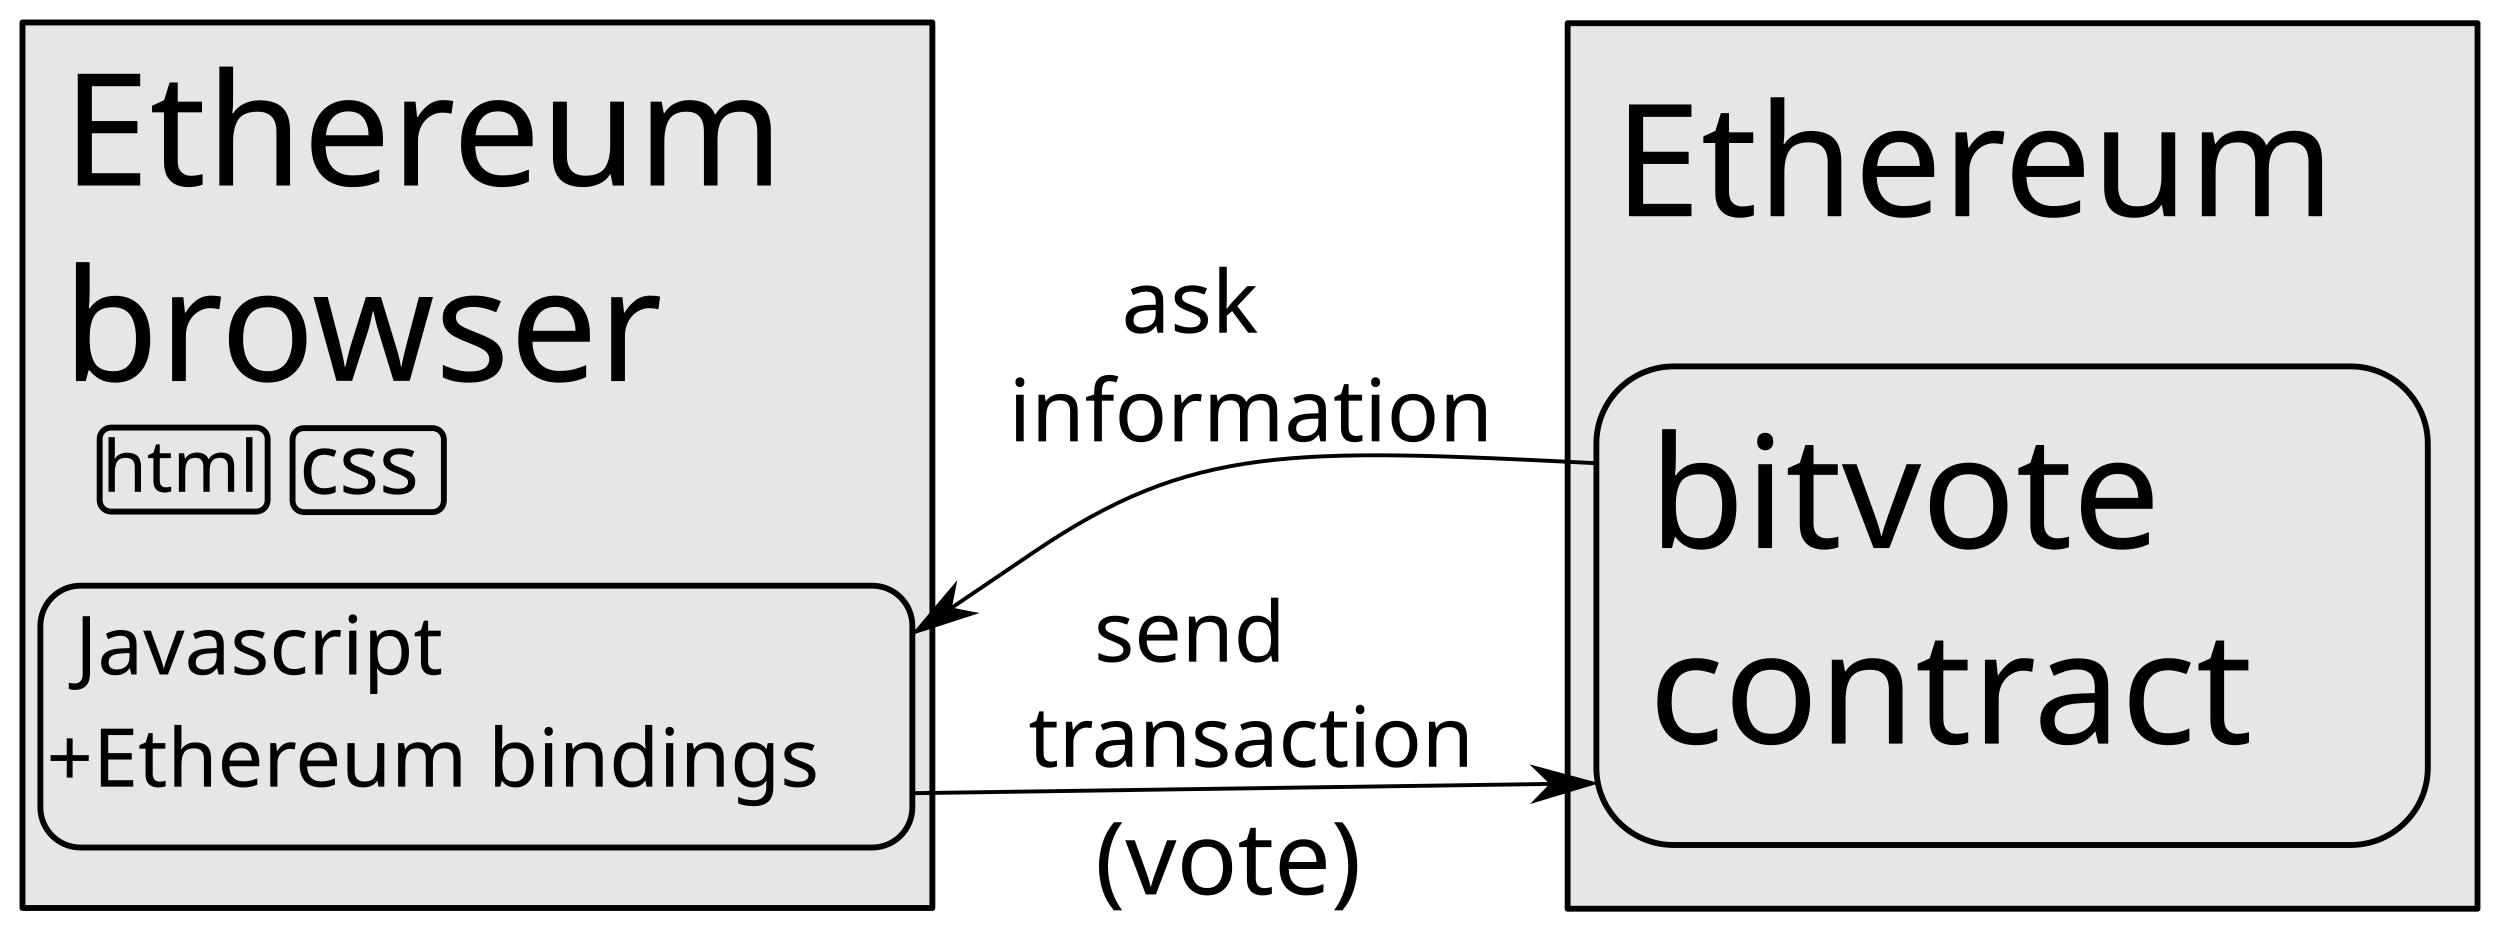
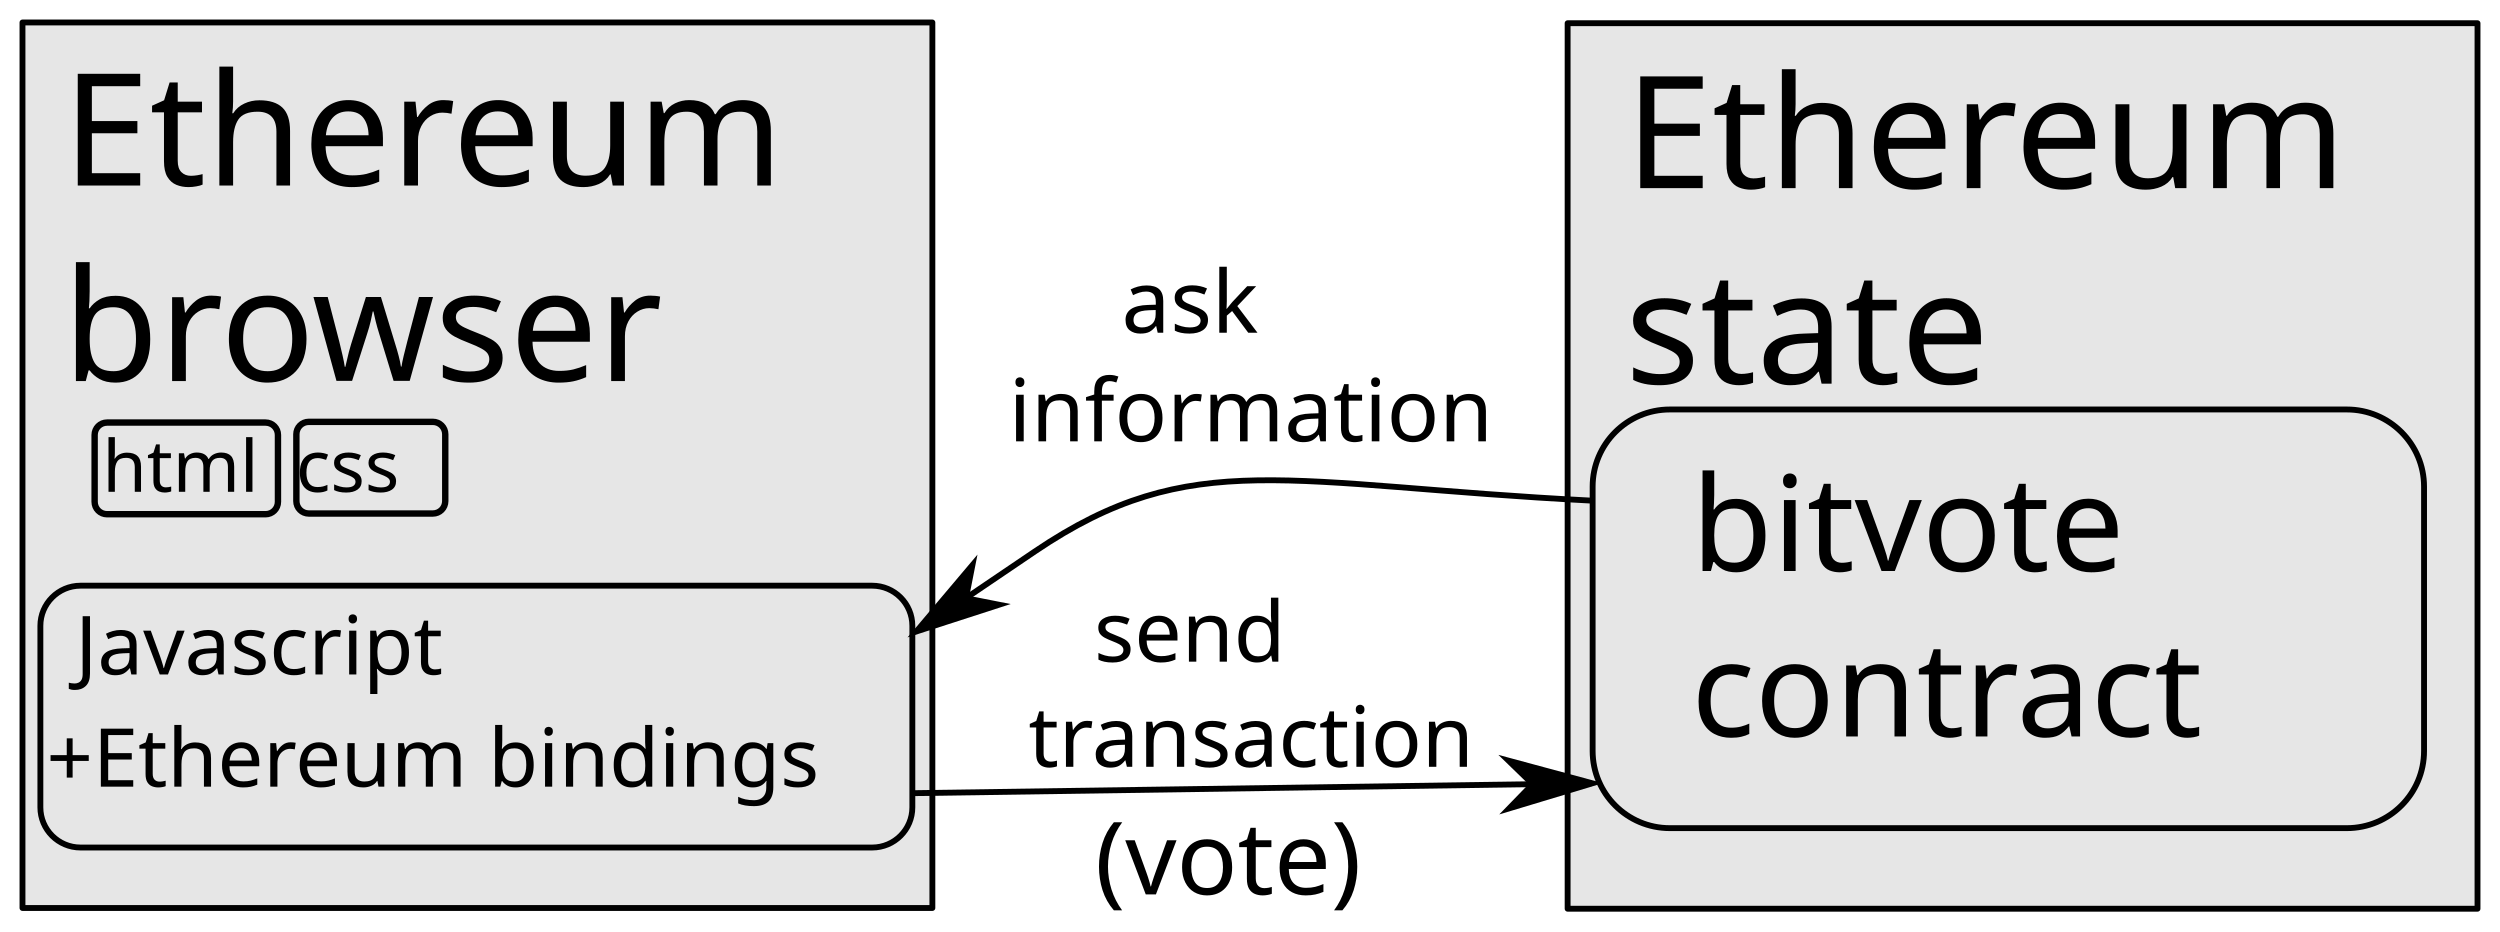
<svg xmlns="http://www.w3.org/2000/svg" width="639.309" height="238.13" id="svg2" version="1.1">
  <defs id="defs4">
    <marker orient="auto" refY="0" refX="0" id="Arrow1Lend" style="overflow:visible">
      <path id="path3893" d="M 0,0 5,-5 -12.5,0 5,5 0,0 z" style="fill-rule:evenodd;stroke:#000000;stroke-width:1pt" transform="matrix(-0.8,0,0,-0.8,-10,0)" />
    </marker>
  </defs>
  <g id="layer1" transform="translate(-76.84697,-55.50431)">
    <rect style="fill:#e6e6e6;stroke:#000000;stroke-width:1.5;stroke-linecap:butt;stroke-linejoin:round;stroke-miterlimit:4;stroke-opacity:1;stroke-dasharray:none;stroke-dashoffset:0" id="rect2985" width="232.679" height="226.443" x="82.597" y="61.254" ry="0" />
    <text xml:space="preserve" style="font-size:40px;font-style:normal;font-weight:normal;line-height:125%;letter-spacing:0px;word-spacing:0px;fill:#000000;fill-opacity:1;stroke:none;font-family:Sans" x="92.857" y="102.945" id="text2987">
      <tspan id="tspan2989" x="92.857" y="102.945">Ethereum</tspan>
      <tspan x="92.857" y="152.945" id="tspan2991">browser</tspan>
    </text>
-     <rect style="fill:none;stroke:#000000;stroke-width:1.5;stroke-linecap:butt;stroke-linejoin:round;stroke-miterlimit:4;stroke-opacity:1;stroke-dasharray:none;stroke-dashoffset:0" id="rect2993" width="42.954" height="21.477" x="102.332" y="164.85" ry="2.903" />
+     <rect style="fill:none;stroke:#000000;stroke-width:1.637;stroke-linecap:butt;stroke-linejoin:round;stroke-miterlimit:4;stroke-opacity:1;stroke-dasharray:none;stroke-dashoffset:0" id="rect2993" width="46.881" height="23.441" x="101.046" y="163.564" ry="3.169" />
    <text xml:space="preserve" style="font-size:18.383px;font-style:normal;font-weight:normal;line-height:125%;letter-spacing:0px;word-spacing:0px;fill:#000000;fill-opacity:1;stroke:none;font-family:Sans" x="103.032" y="181.274" id="text2997">
-       <tspan id="tspan2999" x="103.032" y="181.274">html</tspan>
-     </text>
-     <text xml:space="preserve" style="font-size:21.299px;font-style:normal;font-weight:normal;line-height:125%;letter-spacing:0px;word-spacing:0px;fill:#000000;fill-opacity:1;stroke:none;font-family:Sans" x="153.35" y="181.773" id="text3001">
-       <tspan x="153.35" y="181.773" id="tspan3005">css</tspan>
+       <tspan id="tspan2999" x="103.032" y="181.274">html  css</tspan>
    </text>
    <text xml:space="preserve" style="font-size:20.856px;font-style:normal;font-weight:normal;line-height:125%;letter-spacing:0px;word-spacing:0px;fill:#000000;fill-opacity:1;stroke:none;font-family:Sans" x="96.064" y="227.976" id="text3009">
      <tspan id="tspan3011" x="96.064" y="227.976">Javascript</tspan>
      <tspan x="96.064" y="254.046" id="tspan3013" />
    </text>
-     <rect style="fill:none;stroke:#000000;stroke-width:1.5;stroke-linecap:butt;stroke-linejoin:round;stroke-miterlimit:4;stroke-opacity:1;stroke-dasharray:none;stroke-dashoffset:0" id="rect2993-0" width="38.69" height="21.477" x="151.662" y="164.986" ry="2.903" />
    <rect style="fill:none;stroke:#000000;stroke-width:1.5;stroke-linecap:butt;stroke-linejoin:round;stroke-miterlimit:4;stroke-opacity:1;stroke-dasharray:none;stroke-dashoffset:0" id="rect3037" width="222.983" height="66.958" x="87.172" y="205.278" ry="10.265" />
    <text xml:space="preserve" style="font-size:20.759px;font-style:normal;font-weight:normal;line-height:125%;letter-spacing:0px;word-spacing:0px;fill:#000000;fill-opacity:1;stroke:none;font-family:Sans" x="88.745" y="256.669" id="text3039">
      <tspan id="tspan3041" x="88.745" y="256.669">+Ethereum bindings</tspan>
    </text>
    <rect style="fill:#e6e6e6;stroke:#000000;stroke-width:1.5;stroke-linecap:butt;stroke-linejoin:round;stroke-miterlimit:4;stroke-opacity:1;stroke-dasharray:none;stroke-dashoffset:0" id="rect2985-7" width="232.679" height="226.443" x="477.726" y="61.442" ry="0" />
-     <text xml:space="preserve" style="font-size:40px;font-style:normal;font-weight:normal;line-height:125%;letter-spacing:0px;word-spacing:0px;fill:#000000;fill-opacity:1;stroke:none;font-family:Sans" x="489.546" y="110.79" id="text3076">
-       <tspan id="tspan3078" x="489.546" y="110.79">Ethereum</tspan>
+     <text xml:space="preserve" style="font-size:40px;font-style:normal;font-weight:normal;line-height:125%;letter-spacing:0px;word-spacing:0px;fill:#000000;fill-opacity:1;stroke:none;font-family:Sans" x="492.42" y="103.606" id="text3076">
+       <tspan id="tspan3078" x="492.42" y="103.606">Ethereum</tspan>
+       <tspan x="492.42" y="153.606" id="tspan3017">state</tspan>
    </text>
-     <text xml:space="preserve" style="font-size:40px;font-style:normal;font-weight:normal;line-height:125%;letter-spacing:0px;word-spacing:0px;fill:#000000;fill-opacity:1;stroke:none;font-family:Sans" x="498.479" y="195.657" id="text3080">
-       <tspan id="tspan3082" x="498.479" y="195.657">bitvote</tspan>
-       <tspan x="498.479" y="245.657" id="tspan3084">contract</tspan>
+     <text xml:space="preserve" style="font-size:33.847px;font-style:normal;font-weight:normal;line-height:125%;letter-spacing:0px;word-spacing:0px;fill:#000000;fill-opacity:1;stroke:none;font-family:Sans" x="509.356" y="201.519" id="text3080">
+       <tspan id="tspan3082" x="509.356" y="201.519">bitvote</tspan>
+       <tspan x="509.356" y="243.828" id="tspan3084">contract</tspan>
    </text>
-     <rect style="fill:none;stroke:#000000;stroke-width:1.5;stroke-linecap:butt;stroke-linejoin:round;stroke-miterlimit:4;stroke-opacity:1;stroke-dasharray:none;stroke-dashoffset:0" id="rect3086" width="212.613" height="122.387" x="485.079" y="149.203" ry="19.74" />
-     <path style="fill:none;stroke:#000000;stroke-width:1px;stroke-linecap:butt;stroke-linejoin:miter;stroke-opacity:1;marker-end:url(#Arrow1Lend)" d="m 484.838,173.949 c -78.083,-3.965 -103.177,-4.633 -143.394,22.599 -39.911,27.025 -23.842,16.134 -30.104,20.338" id="path3090" />
-     <path style="fill:none;stroke:#000000;stroke-width:1px;stroke-linecap:butt;stroke-linejoin:miter;stroke-opacity:1;marker-end:url(#Arrow1Lend)" d="m 310.155,258.339 c 173.712,-2.527 173.712,-2.527 173.712,-2.527" id="path3092" />
+     <rect style="fill:none;stroke:#000000;stroke-width:1.5;stroke-linecap:butt;stroke-linejoin:round;stroke-miterlimit:4;stroke-opacity:1;stroke-dasharray:none;stroke-dashoffset:0" id="rect3086" width="212.613" height="107.06" x="484.121" y="160.219" ry="19.74" />
+     <path style="fill:none;stroke:#000000;stroke-width:1.5;stroke-linecap:butt;stroke-linejoin:miter;stroke-opacity:1;marker-end:url(#Arrow1Lend);stroke-miterlimit:4;stroke-dasharray:none" d="m 483.88,183.528 c -78.083,-3.965 -102.219,-14.212 -142.436,13.02 -39.911,27.025 -23.842,16.134 -30.104,20.338" id="path3090" />
+     <path style="fill:none;stroke:#000000;stroke-width:1.5;stroke-linecap:butt;stroke-linejoin:miter;stroke-opacity:1;marker-end:url(#Arrow1Lend);stroke-miterlimit:4;stroke-dasharray:none" d="m 310.155,258.339 c 173.712,-2.527 173.712,-2.527 173.712,-2.527" id="path3092" />
    <text xml:space="preserve" style="font-size:22.21px;font-style:normal;font-weight:normal;line-height:125%;letter-spacing:0px;word-spacing:0px;fill:#000000;fill-opacity:1;stroke:none;font-family:Sans" x="334.791" y="140.595" id="text3094">
      <tspan id="tspan3096" x="334.791" y="140.595">     ask </tspan>
      <tspan x="334.791" y="168.358" id="tspan3098">information</tspan>
    </text>
    <text xml:space="preserve" style="font-size:21.509px;font-style:normal;font-weight:normal;line-height:125%;letter-spacing:0px;word-spacing:0px;fill:#000000;fill-opacity:1;stroke:none;font-family:Sans" x="339.845" y="224.708" id="text3100">
      <tspan id="tspan3102" x="339.845" y="224.708">   send</tspan>
      <tspan x="339.845" y="251.594" id="tspan3110">transaction</tspan>
    </text>
    <text xml:space="preserve" style="font-size:25.815px;font-style:normal;font-weight:normal;line-height:125%;letter-spacing:0px;word-spacing:0px;fill:#000000;fill-opacity:1;stroke:none;font-family:Sans" x="356.856" y="284.213" id="text3114">
      <tspan id="tspan3116" x="356.856" y="284.213">(vote)</tspan>
    </text>
+     <rect style="fill:none;stroke:#000000;stroke-width:1.637;stroke-linecap:butt;stroke-linejoin:round;stroke-miterlimit:4;stroke-opacity:1;stroke-dasharray:none;stroke-dashoffset:0" id="rect2993-1" width="38.076" height="23.441" x="152.635" y="163.382" ry="3.169" />
  </g>
</svg>
